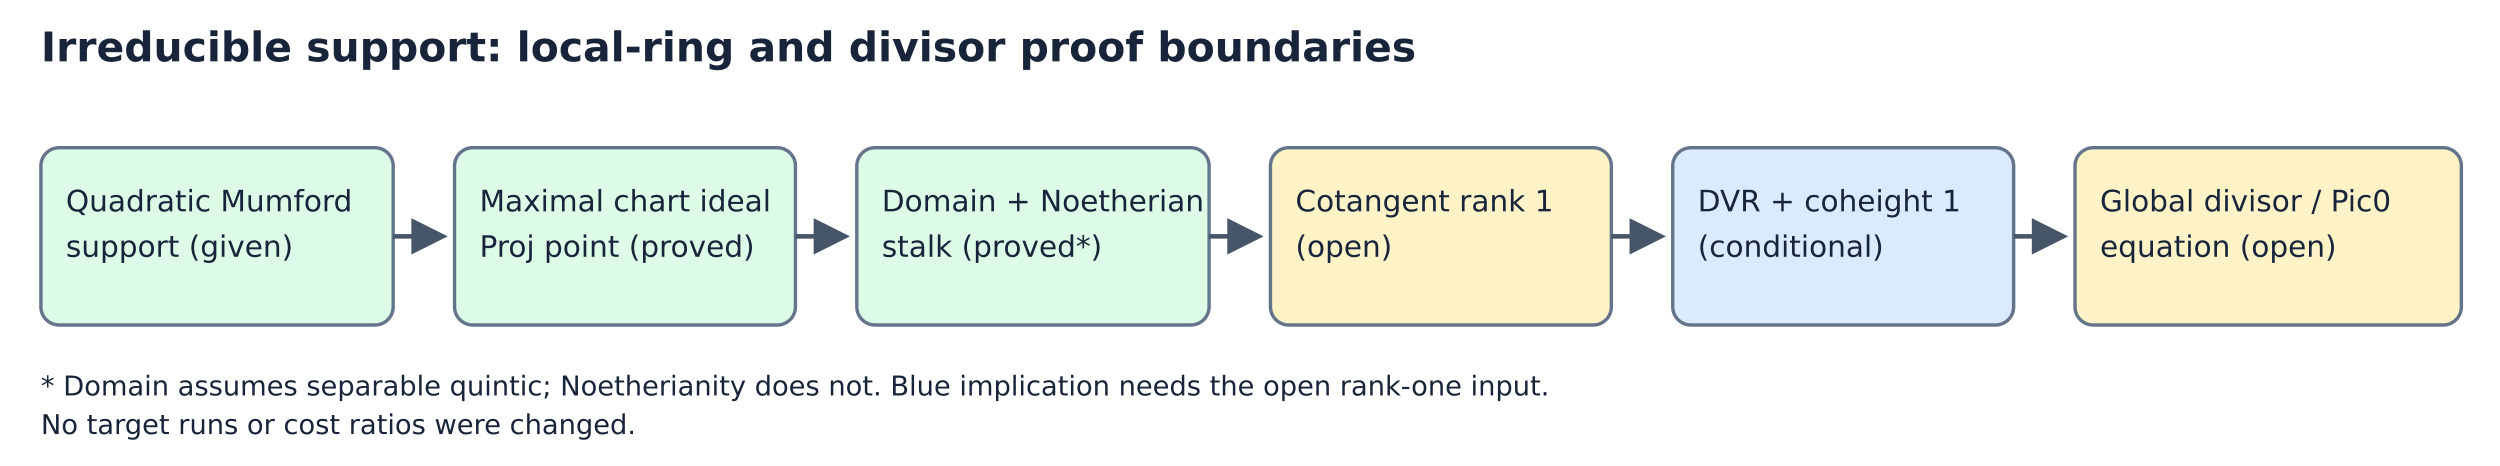
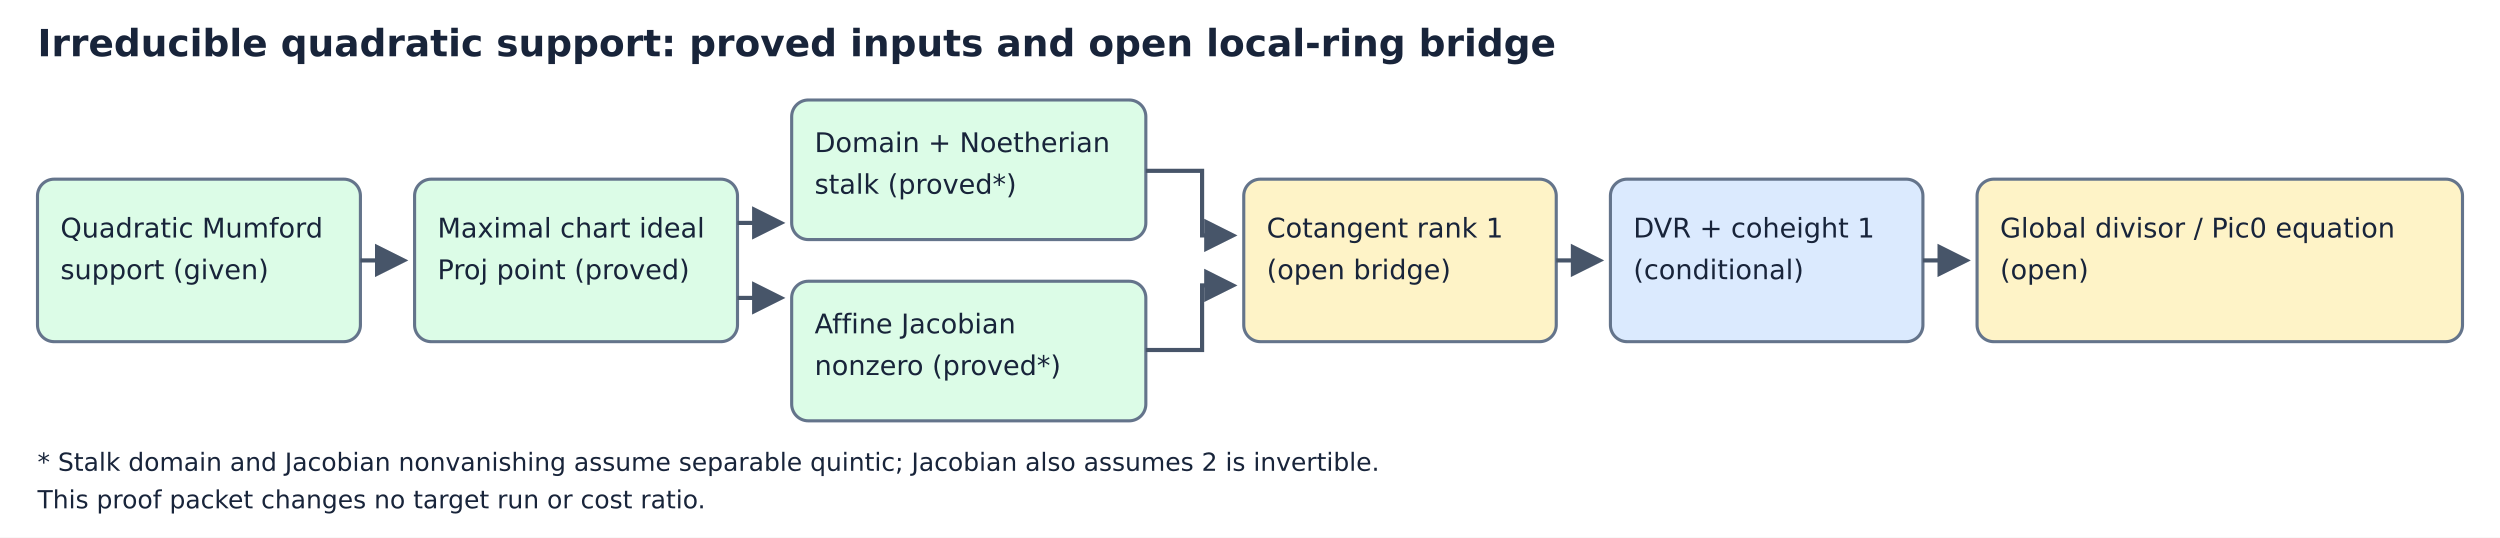
- <svg xmlns="http://www.w3.org/2000/svg" width="1100" height="205" viewBox="0 0 1100 205" role="img" aria-label="Quadratic-support proof boundary">
-   <rect width="1100" height="205" fill="white" />
-   <style>text{font-family:DejaVu Sans,Arial,sans-serif;fill:#18243a} .box{stroke:#64748b;stroke-width:1.5} .open{fill:#fef3c7} .conditional{fill:#dbeafe} .given,.proved{fill:#dcfce7} .arrow{stroke:#475569;stroke-width:2;fill:none;marker-end:url(#m)}</style>
+ <svg xmlns="http://www.w3.org/2000/svg" width="1200" height="258" viewBox="0 0 1200 258" role="img" aria-label="Quadratic-support proof boundaries with compiled Jacobian input">
+   <rect width="1200" height="258" fill="white" />
+   <style>text{font-family:DejaVu Sans,Arial,sans-serif;fill:#18243a}.box{stroke:#64748b;stroke-width:1.5}.open{fill:#fef3c7}.conditional{fill:#dbeafe}.given,.proved{fill:#dcfce7}.arrow{stroke:#475569;stroke-width:2;fill:none;marker-end:url(#m)}</style>
  <defs>
    <marker id="m" markerWidth="8" markerHeight="8" refX="6" refY="4" orient="auto">
      <path d="M0 0 L8 4 L0 8" fill="#475569" />
    </marker>
  </defs>
-   <text x="18" y="27" font-size="18" font-weight="bold">Irreducible support: local-ring and divisor proof boundaries</text>
-   <rect class="box given" x="18" y="65" width="155" height="78" rx="8" />
-   <text x="29" y="93" font-size="13">Quadratic Mumford</text>
-   <text x="29" y="113" font-size="13">support (given)</text>
-   <path class="arrow" d="M173 104 H193" />
-   <rect class="box proved" x="200" y="65" width="150" height="78" rx="8" />
-   <text x="211" y="93" font-size="13">Maximal chart ideal</text>
-   <text x="211" y="113" font-size="13">Proj point (proved)</text>
-   <path class="arrow" d="M350 104 H370" />
-   <rect class="box proved" x="377" y="65" width="155" height="78" rx="8" />
-   <text x="388" y="93" font-size="13">Domain + Noetherian</text>
-   <text x="388" y="113" font-size="13">stalk (proved*)</text>
-   <path class="arrow" d="M532 104 H552" />
-   <rect class="box open" x="559" y="65" width="150" height="78" rx="8" />
-   <text x="570" y="93" font-size="13">Cotangent rank 1</text>
-   <text x="570" y="113" font-size="13">(open)</text>
-   <path class="arrow" d="M709 104 H729" />
-   <rect class="box conditional" x="736" y="65" width="150" height="78" rx="8" />
-   <text x="747" y="93" font-size="13">DVR + coheight 1</text>
-   <text x="747" y="113" font-size="13">(conditional)</text>
-   <path class="arrow" d="M886 104 H906" />
-   <rect class="box open" x="913" y="65" width="170" height="78" rx="8" />
-   <text x="924" y="93" font-size="13">Global divisor / Pic0</text>
-   <text x="924" y="113" font-size="13">equation (open)</text>
-   <text x="18" y="174" font-size="12">* Domain assumes separable quintic; Noetherianity does not. Blue implication needs the open rank-one input.</text>
-   <text x="18" y="191" font-size="12">No target runs or cost ratios were changed.</text>
+   <text x="18" y="27" font-size="18" font-weight="bold">Irreducible quadratic support: proved inputs and open local-ring bridge</text>
+   <rect class="box given" x="18" y="86" width="155" height="78" rx="8" />
+   <text x="29" y="114" font-size="13">Quadratic Mumford</text>
+   <text x="29" y="134" font-size="13">support (given)</text>
+   <path class="arrow" d="M173 125 H192" />
+   <rect class="box proved" x="199" y="86" width="155" height="78" rx="8" />
+   <text x="210" y="114" font-size="13">Maximal chart ideal</text>
+   <text x="210" y="134" font-size="13">Proj point (proved)</text>
+   <path class="arrow" d="M354 107 H373" />
+   <rect class="box proved" x="380" y="48" width="170" height="67" rx="8" />
+   <text x="391" y="73" font-size="13">Domain + Noetherian</text>
+   <text x="391" y="93" font-size="13">stalk (proved*)</text>
+   <path class="arrow" d="M354 143 H373" />
+   <rect class="box proved" x="380" y="135" width="170" height="67" rx="8" />
+   <text x="391" y="160" font-size="13">Affine Jacobian</text>
+   <text x="391" y="180" font-size="13">nonzero (proved*)</text>
+   <path class="arrow" d="M550 82 H577 V113 H590" />
+   <path class="arrow" d="M550 168 H577 V137 H590" />
+   <rect class="box open" x="597" y="86" width="150" height="78" rx="8" />
+   <text x="608" y="114" font-size="13">Cotangent rank 1</text>
+   <text x="608" y="134" font-size="13">(open bridge)</text>
+   <path class="arrow" d="M747 125 H766" />
+   <rect class="box conditional" x="773" y="86" width="150" height="78" rx="8" />
+   <text x="784" y="114" font-size="13">DVR + coheight 1</text>
+   <text x="784" y="134" font-size="13">(conditional)</text>
+   <path class="arrow" d="M923 125 H942" />
+   <rect class="box open" x="949" y="86" width="233" height="78" rx="8" />
+   <text x="960" y="114" font-size="13">Global divisor / Pic0 equation</text>
+   <text x="960" y="134" font-size="13">(open)</text>
+   <text x="18" y="226" font-size="12">* Stalk domain and Jacobian nonvanishing assume separable quintic; Jacobian also assumes 2 is invertible.</text>
+   <text x="18" y="244" font-size="12">This proof packet changes no target run or cost ratio.</text>
</svg>
